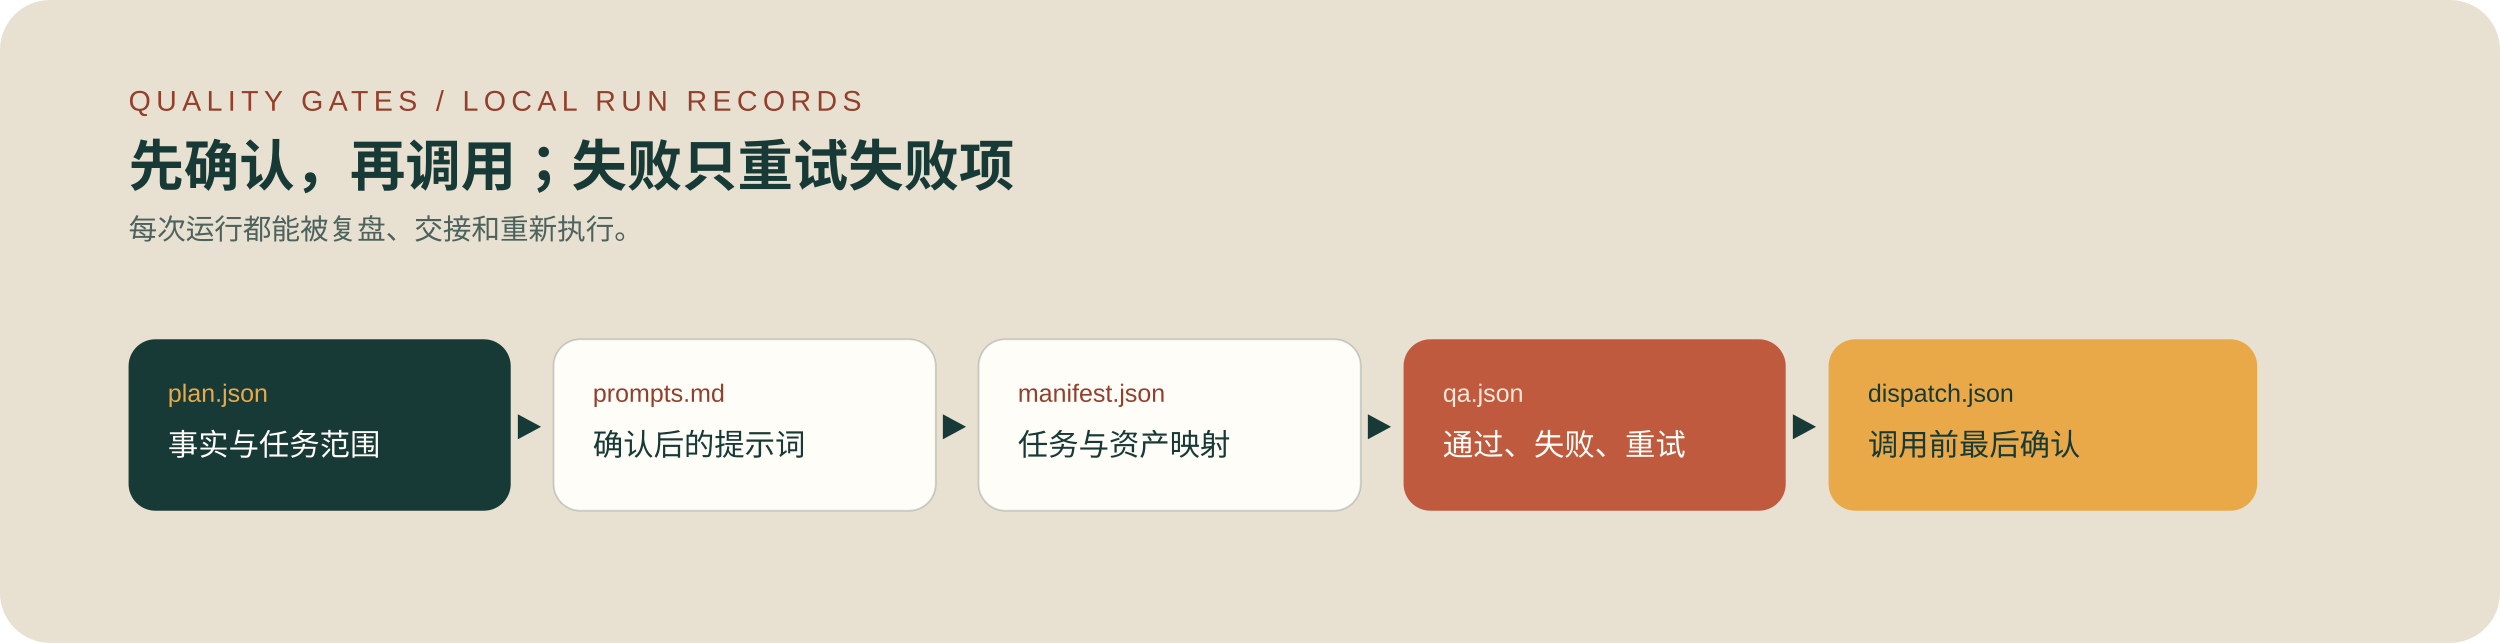
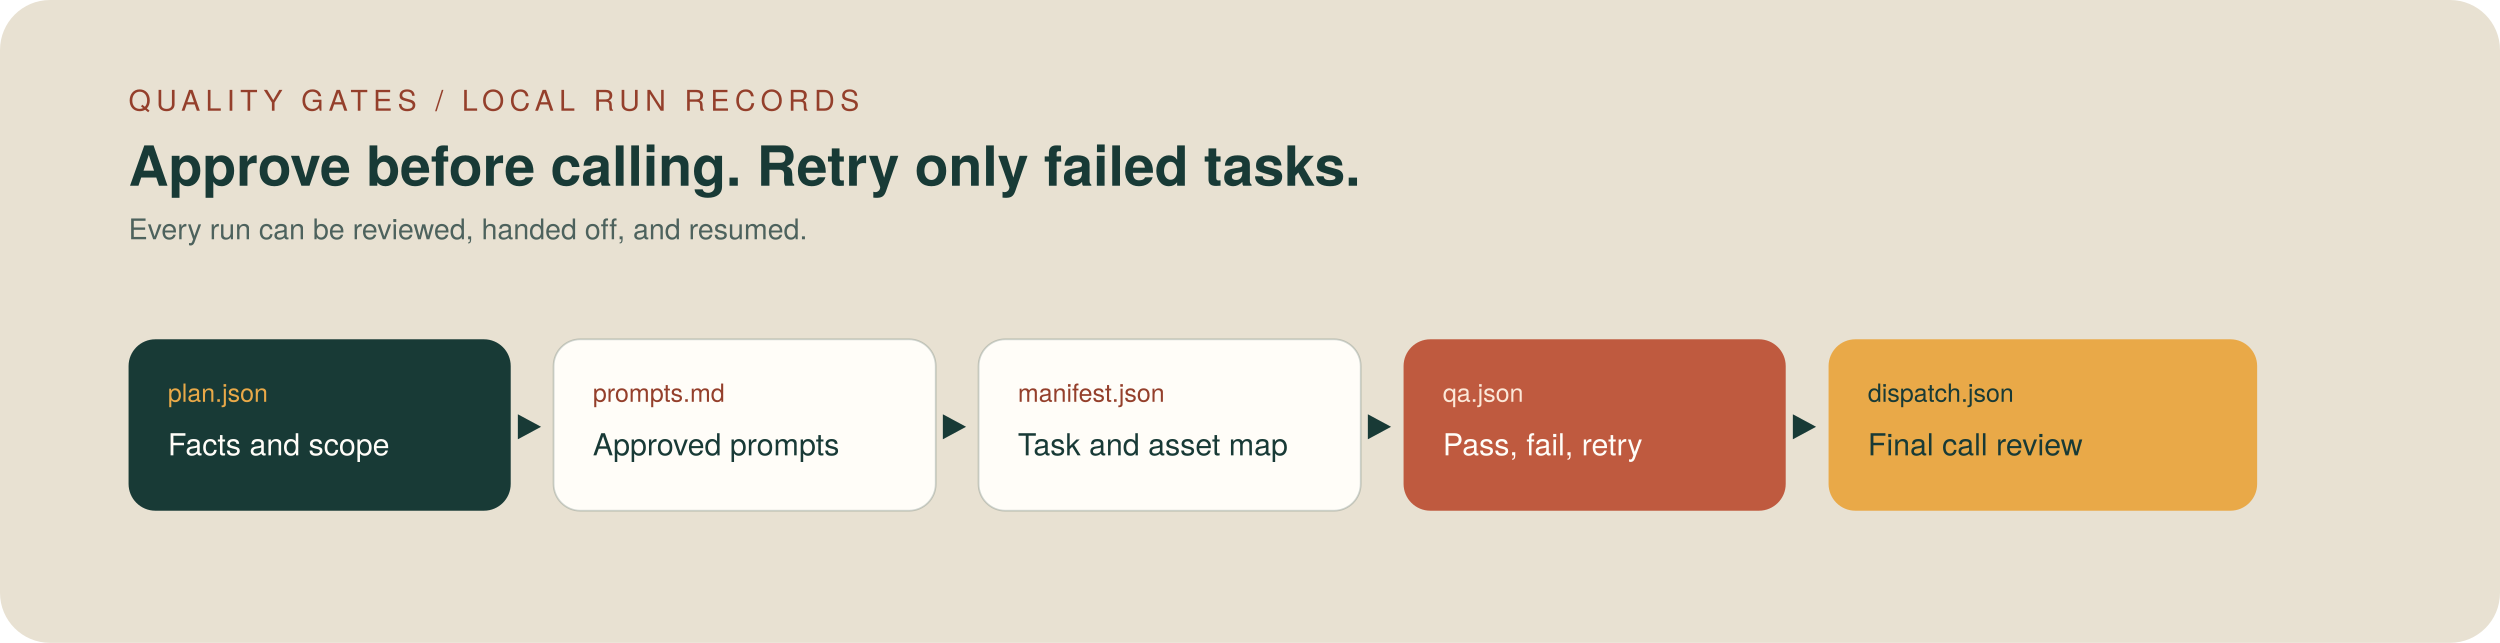
<svg xmlns="http://www.w3.org/2000/svg" width="1400" height="360" viewBox="0 0 1400 360" fill="none" role="img" aria-labelledby="title desc">
  <rect width="1400" height="360" rx="28" fill="#E8E1D2" />
-   <g font-family="Arial, 'Noto Sans SC', sans-serif" fill="#183A36">
+   <g font-family="'Avenir Next', 'Helvetica Neue', sans-serif" fill="#183A36">
    <text x="72" y="62" font-size="16" letter-spacing="3" fill="#943F2B">QUALITY GATES / LOCAL RUN RECORDS</text>
-     <text x="72" y="104" font-size="31" font-weight="700">先确认，再调用；失败只重试失败项</text>
-     <text x="72" y="134" font-size="16" fill="#4D625D">每次运行都能被复盘、交接和重新执行。</text>
+     <text x="72" y="104" font-size="31" font-weight="700">Approve before calling. Retry only failed tasks.</text>
+     <text x="72" y="134" font-size="16" fill="#4D625D">Every run can be reviewed, handed off, and resumed.</text>
    <g transform="translate(72 190)">
      <rect width="214" height="96" rx="15" fill="#183A36" />
      <text x="22" y="35" font-size="14" fill="#E9A948">plan.json</text>
-       <text x="22" y="65" font-size="17" fill="#FFFDF8">事实与任务范围</text>
+       <text x="22" y="65" font-size="17" fill="#FFFDF8">Facts and scope</text>
    </g>
    <g transform="translate(310 190)">
      <rect width="214" height="96" rx="15" fill="#FFFDF8" stroke="#183A36" stroke-opacity=".2" />
      <text x="22" y="35" font-size="14" fill="#943F2B">prompts.md</text>
-       <text x="22" y="65" font-size="17" fill="#183A36">确认后的提示词</text>
+       <text x="22" y="65" font-size="17" fill="#183A36">Approved prompts</text>
    </g>
    <g transform="translate(548 190)">
      <rect width="214" height="96" rx="15" fill="#FFFDF8" stroke="#183A36" stroke-opacity=".2" />
      <text x="22" y="35" font-size="14" fill="#943F2B">manifest.json</text>
-       <text x="22" y="65" font-size="17" fill="#183A36">任务与资产映射</text>
+       <text x="22" y="65" font-size="17" fill="#183A36">Task and asset map</text>
    </g>
    <g transform="translate(786 190)">
      <rect width="214" height="96" rx="15" fill="#BF5A3F" />
      <text x="22" y="35" font-size="14" fill="#FCE8D8">qa.json</text>
-       <text x="22" y="65" font-size="17" fill="#FFFDF8">通过、失败、重试</text>
+       <text x="22" y="65" font-size="17" fill="#FFFDF8">Pass, fail, retry</text>
    </g>
    <g transform="translate(1024 190)">
      <rect width="240" height="96" rx="15" fill="#E9A948" />
      <text x="22" y="35" font-size="14" fill="#183A36">dispatch.json</text>
-       <text x="22" y="65" font-size="17" fill="#183A36">调用前最后确认</text>
+       <text x="22" y="65" font-size="17" fill="#183A36">Final call review</text>
    </g>
  </g>
  <g fill="#183A36">
    <path d="M290 232l13 7-13 7v-14ZM528 232l13 7-13 7v-14ZM766 232l13 7-13 7v-14ZM1004 232l13 7-13 7v-14Z" />
  </g>
</svg>
